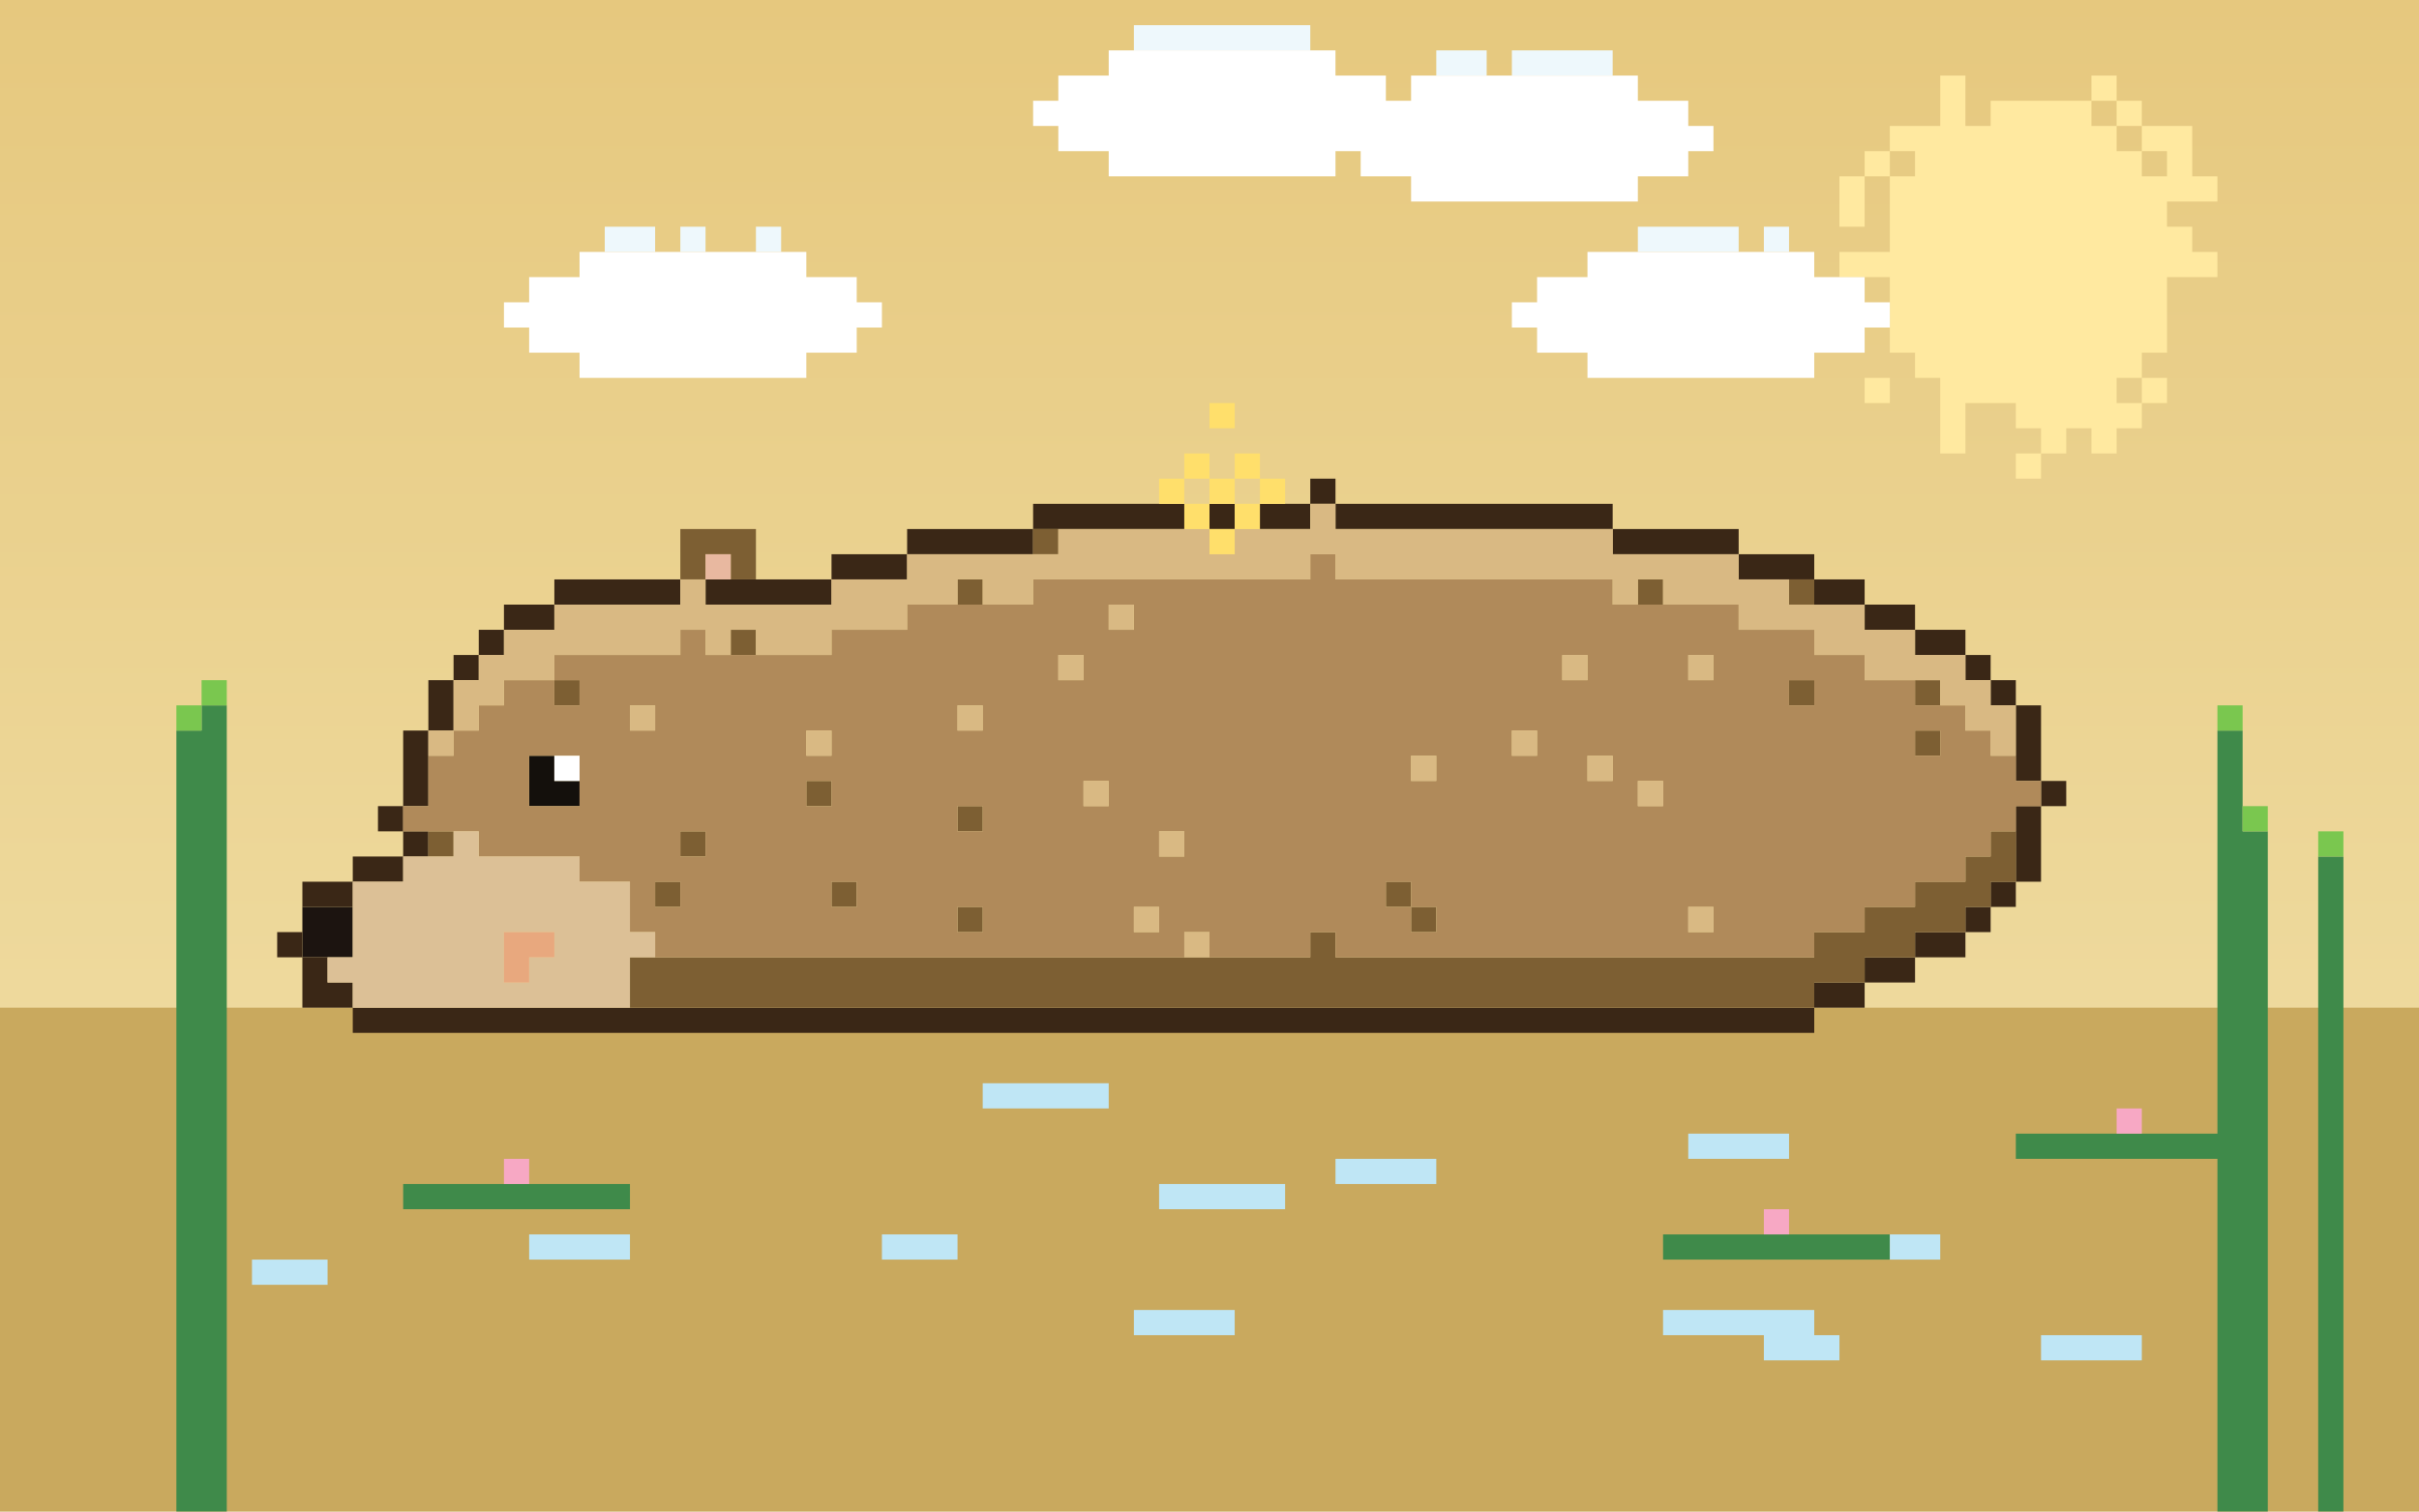
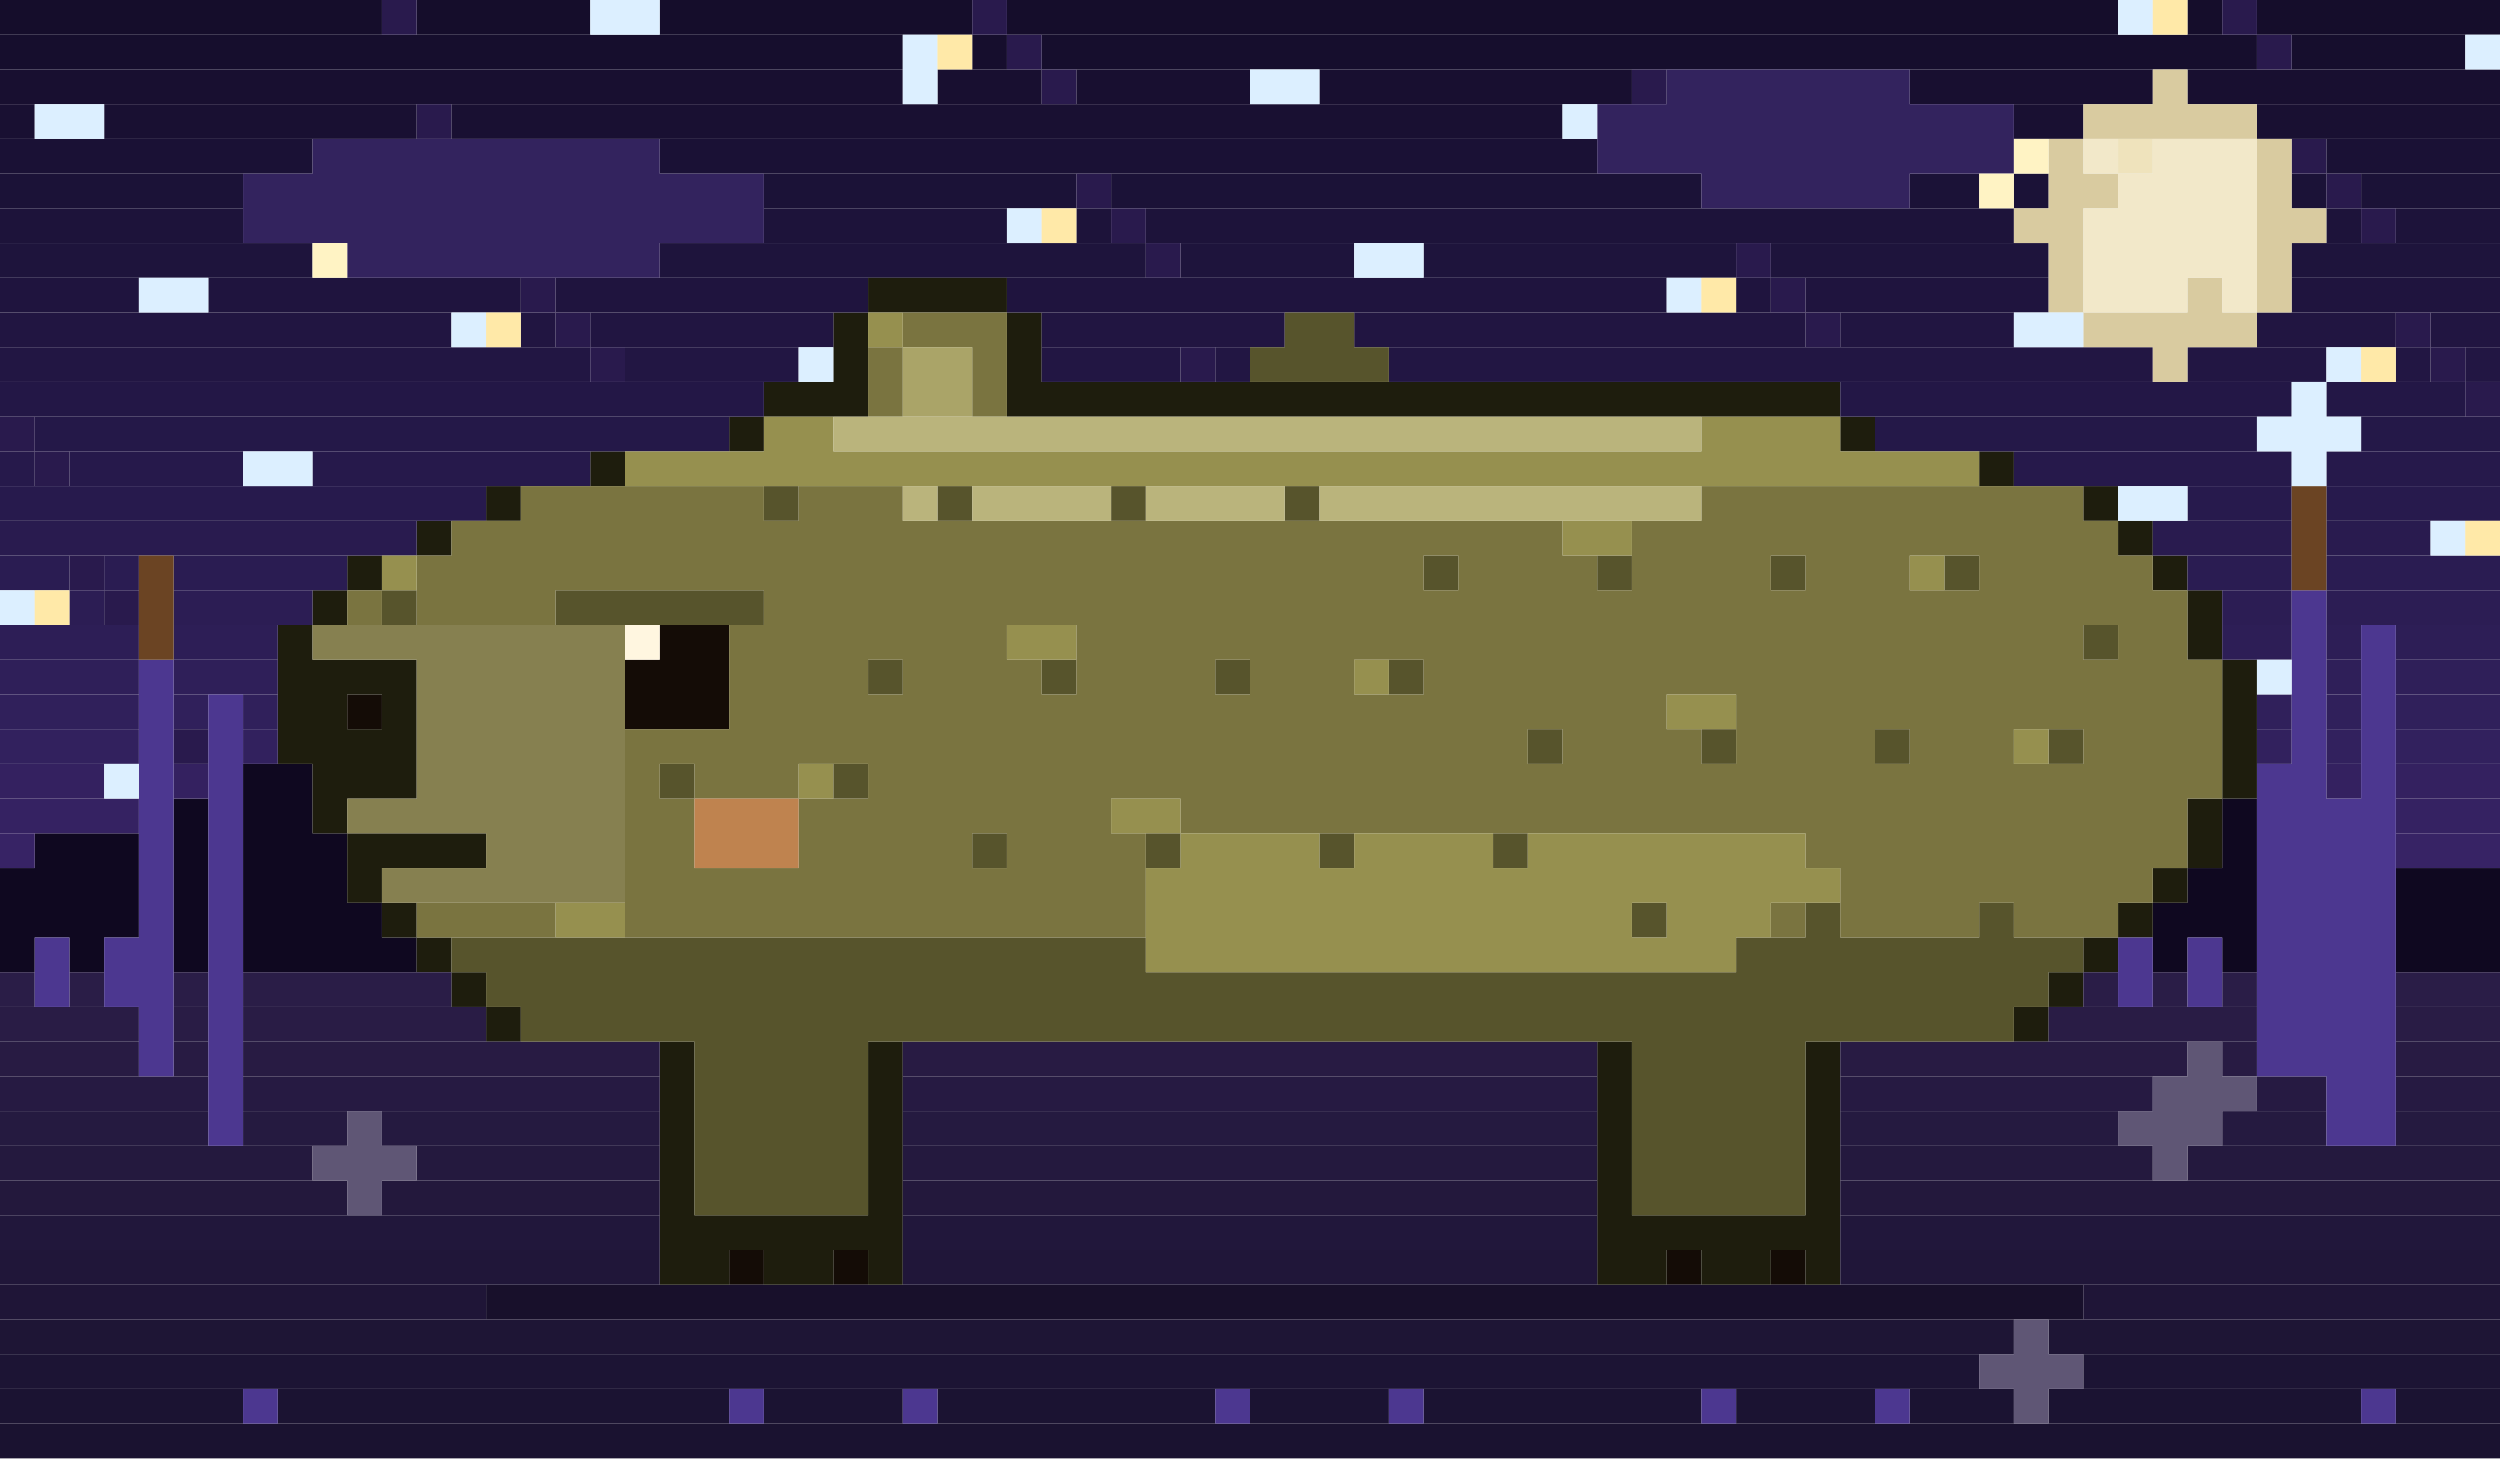
- <svg xmlns="http://www.w3.org/2000/svg" viewBox="0 0 480 300">
-   <defs>
-     <linearGradient id="g" x1="0" y1="0" x2="0" y2="1">
-       <stop offset="0" stop-color="#e6c87e" />
-       <stop offset="1" stop-color="#f2e2ac" />
-     </linearGradient>
-   </defs>
-   <rect width="480" height="300" fill="url(#g)" />
-   <rect y="200" width="480" height="100" fill="#c9a95e" />
-   <path fill="#14100c" d="M105 150h5v5H105zM105 155h10v5H105z" />
-   <path fill="#1c1410" d="M60 180h10v5H60zM60 185h10v5H60z" />
-   <path fill="#3a2716" d="M260 95h5v5H260zM205 100h30v5H205zM240 100h5v5H240zM250 100h10v5H250zM265 100h55v5H265zM180 105h25v5H180zM320 105h25v5H320zM165 110h15v5H165zM345 110h15v5H345zM110 115h25v5H110zM140 115h25v5H140zM360 115h10v5H360zM100 120h10v5H100zM370 120h10v5H370zM95 125h5v5H95zM380 125h10v5H380zM90 130h5v5H90zM390 130h5v5H390zM85 135h5v5H85zM395 135h5v5H395zM85 140h5v5H85zM400 140h5v5H400zM80 145h5v5H80zM400 145h5v5H400zM80 150h5v5H80zM400 150h5v5H400zM80 155h5v5H80zM405 155h5v5H405zM75 160h5v5H75zM400 160h5v5H400zM80 165h5v5H80zM400 165h5v5H400zM70 170h10v5H70zM400 170h5v5H400zM60 175h10v5H60zM395 175h5v5H395zM390 180h5v5H390zM55 185h5v5H55zM380 185h10v5H380zM60 190h5v5H60zM370 190h10v5H370zM60 195h10v5H60zM360 195h10v5H360zM70 200h290v5H70z" />
-   <path fill="#3f8a4a" d="M40 140h5v5H40zM35 145h10v5H35zM440 145h5v5H440zM35 150h10v5H35zM440 150h5v5H440zM35 155h10v5H35zM440 155h5v5H440zM35 160h10v5H35zM440 160h5v5H440zM35 165h10v5H35zM440 165h10v5H440zM35 170h10v5H35zM440 170h10v5H440zM460 170h5v5H460zM35 175h10v5H35zM440 175h10v5H440zM460 175h5v5H460zM35 180h10v5H35zM440 180h10v5H440zM460 180h5v5H460zM35 185h10v5H35zM440 185h10v5H440zM460 185h5v5H460zM35 190h10v5H35zM440 190h10v5H440zM460 190h5v5H460zM35 195h10v5H35zM440 195h10v5H440zM460 195h5v5H460zM35 200h10v5H35zM440 200h10v5H440zM460 200h5v5H460zM35 205h10v5H35zM440 205h10v5H440zM460 205h5v5H460zM35 210h10v5H35zM440 210h10v5H440zM460 210h5v5H460zM35 215h10v5H35zM440 215h10v5H440zM460 215h5v5H460zM35 220h10v5H35zM440 220h10v5H440zM460 220h5v5H460zM35 225h10v5H35zM400 225h50v5H400zM460 225h5v5H460zM35 230h10v5H35zM440 230h10v5H440zM460 230h5v5H460zM35 235h10v5H35zM80 235h45v5H80zM440 235h10v5H440zM460 235h5v5H460zM35 240h10v5H35zM440 240h10v5H440zM460 240h5v5H460zM35 245h10v5H35zM330 245h45v5H330zM440 245h10v5H440zM460 245h5v5H460zM35 250h10v5H35zM440 250h10v5H440zM460 250h5v5H460zM35 255h10v5H35zM440 255h10v5H440zM460 255h5v5H460zM35 260h10v5H35zM440 260h10v5H440zM460 260h5v5H460zM35 265h10v5H35zM440 265h10v5H440zM460 265h5v5H460zM35 270h10v5H35zM440 270h10v5H440zM460 270h5v5H460zM35 275h10v5H35zM440 275h10v5H440zM460 275h5v5H460zM35 280h10v5H35zM440 280h10v5H440zM460 280h5v5H460zM35 285h10v5H35zM440 285h10v5H440zM460 285h5v5H460zM35 290h10v5H35zM440 290h10v5H440zM460 290h5v5H460zM35 295h10v5H35zM440 295h10v5H440zM460 295h5v5H460z" />
-   <path fill="#7ac74f" d="M40 135h5v5H40zM35 140h5v5H35zM440 140h5v5H440zM445 160h5v5H445zM460 165h5v5H460z" />
-   <path fill="#7d5f33" d="M135 105h15v5H135zM205 105h5v5H205zM135 110h5v5H135zM145 110h5v5H145zM190 115h5v5H190zM325 115h5v5H325zM355 115h5v5H355zM145 125h5v5H145zM110 135h5v5H110zM355 135h5v5H355zM380 135h5v5H380zM380 145h5v5H380zM160 155h5v5H160zM190 160h5v5H190zM85 165h5v5H85zM135 165h5v5H135zM395 165h5v5H395zM390 170h10v5H390zM130 175h5v5H130zM165 175h5v5H165zM275 175h5v5H275zM380 175h15v5H380zM190 180h5v5H190zM280 180h5v5H280zM370 180h20v5H370zM260 185h5v5H260zM360 185h20v5H360zM125 190h245v5H125zM125 195h235v5H125z" />
-   <path fill="#b08a5a" d="M260 110h5v5H260zM205 115h115v5H205zM180 120h40v5H180zM225 120h120v5H225zM135 125h5v5H135zM165 125h195v5H165zM110 130h100v5H110zM215 130h95v5H215zM315 130h20v5H315zM340 130h30v5H340zM100 135h10v5H100zM115 135h240v5H115zM360 135h20v5H360zM95 140h30v5H95zM130 140h60v5H130zM195 140h195v5H195zM90 145h70v5H90zM165 145h135v5H165zM305 145h75v5H305zM385 145h10v5H385zM85 150h20v5H85zM115 150h165v5H115zM285 150h30v5H285zM320 150h80v5H320zM85 155h20v5H85zM115 155h45v5H115zM165 155h50v5H165zM220 155h105v5H220zM330 155h75v5H330zM80 160h110v5H80zM195 160h205v5H195zM95 165h40v5H95zM140 165h90v5H140zM235 165h160v5H235zM115 170h275v5H115zM125 175h5v5H125zM135 175h30v5H135zM170 175h105v5H170zM280 175h100v5H280zM125 180h65v5H125zM195 180h30v5H195zM230 180h50v5H230zM285 180h50v5H285zM340 180h30v5H340zM130 185h105v5H130zM240 185h20v5H240zM265 185h95v5H265z" />
-   <path fill="#bfe6f5" d="M195 215h25v5H195zM335 225h20v5H335zM265 230h20v5H265zM230 235h25v5H230zM105 245h20v5H105zM175 245h15v5H175zM375 245h10v5H375zM50 250h15v5H50zM225 260h20v5H225zM330 260h30v5H330zM350 265h15v5H350zM405 265h20v5H405z" />
-   <path fill="#d9b983" d="M260 100h5v5H260zM210 105h30v5H210zM245 105h75v5H245zM180 110h80v5H180zM265 110h80v5H265zM135 115h5v5H135zM165 115h25v5H165zM195 115h10v5H195zM320 115h5v5H320zM330 115h25v5H330zM110 120h70v5H110zM220 120h5v5H220zM345 120h25v5H345zM100 125h35v5H100zM140 125h5v5H140zM150 125h15v5H150zM360 125h20v5H360zM95 130h15v5H95zM210 130h5v5H210zM310 130h5v5H310zM335 130h5v5H335zM370 130h20v5H370zM90 135h10v5H90zM385 135h10v5H385zM90 140h5v5H90zM125 140h5v5H125zM190 140h5v5H190zM390 140h10v5H390zM85 145h5v5H85zM160 145h5v5H160zM300 145h5v5H300zM395 145h5v5H395zM280 150h5v5H280zM315 150h5v5H315zM215 155h5v5H215zM325 155h5v5H325zM230 165h5v5H230zM225 180h5v5H225zM335 180h5v5H335zM235 185h5v5H235z" />
-   <path fill="#dcc096" d="M90 165h5v5H90zM80 170h35v5H80zM70 175h55v5H70zM70 180h55v5H70zM70 185h30v5H70zM110 185h20v5H110zM65 190h35v5H65zM105 190h20v5H105zM70 195h55v5H70z" />
-   <path fill="#e8a87e" d="M100 185h10v5H100zM100 190h5v5H100z" />
-   <path fill="#e8b8a0" d="M140 110h5v5H140z" />
-   <path fill="#eef8fc" d="M225 5h35v5H225zM285 10h10v5H285zM300 10h20v5H300zM120 45h10v5H120zM135 45h5v5H135zM150 45h5v5H150zM325 45h20v5H325zM350 45h5v5H350z" />
-   <path fill="#f7a8c4" d="M420 220h5v5H420zM100 230h5v5H100zM350 240h5v5H350z" />
-   <path fill="#ffdf6b" d="M240 80h5v5H240zM235 90h5v5H235zM245 90h5v5H245zM230 95h5v5H230zM240 95h5v5H240zM250 95h5v5H250zM235 100h5v5H235zM245 100h5v5H245zM240 105h5v5H240z" />
-   <path fill="#ffe9a0" d="M385 15h5v5H385zM415 15h5v5H415zM385 20h5v5H385zM395 20h20v5H395zM420 20h5v5H420zM375 25h45v5H375zM425 25h10v5H425zM370 30h5v5H370zM380 30h45v5H380zM430 30h5v5H430zM365 35h5v5H365zM375 35h65v5H375zM365 40h5v5H365zM375 40h55v5H375zM375 45h60v5H375zM365 50h75v5H365zM375 55h55v5H375zM375 60h55v5H375zM375 65h55v5H375zM380 70h45v5H380zM370 75h5v5H370zM385 75h35v5H385zM425 75h5v5H425zM385 80h5v5H385zM400 80h25v5H400zM385 85h5v5H385zM405 85h5v5H405zM415 85h5v5H415zM400 90h5v5H400z" />
-   <path fill="#ffffff" d="M220 10h45v5H220zM210 15h65v5H210zM280 15h45v5H280zM205 20h130v5H205zM210 25h130v5H210zM220 30h45v5H220zM270 30h65v5H270zM280 35h45v5H280zM115 50h45v5H115zM315 50h45v5H315zM105 55h65v5H105zM305 55h65v5H305zM100 60h75v5H100zM300 60h75v5H300zM105 65h65v5H105zM305 65h65v5H305zM115 70h45v5H115zM315 70h45v5H315zM110 150h5v5H110z" />
+ <svg xmlns="http://www.w3.org/2000/svg" viewBox="0 0 432 252">
+   <path fill="#0f0820" d="M42 132h12v6H42zM30 138h6v6H30zM42 138h12v6H42zM384 138h6v6H384zM6 144h18v6H6zM30 144h6v6H30zM42 144h18v6H42zM384 144h6v6H384zM0 150h24v6H0zM30 150h6v6H30zM42 150h18v6H42zM378 150h12v6H378zM414 150h18v6H414zM0 156h24v6H0zM30 156h6v6H30zM42 156h24v6H42zM372 156h18v6H372zM414 156h18v6H414zM0 162h6v6H0zM12 162h6v6H12zM30 162h6v6H30zM42 162h30v6H42zM372 162h6v6H372zM384 162h6v6H384zM414 162h18v6H414z" />
+   <path fill="#140c06" d="M114 108h12v6H114zM108 114h18v6H108zM60 120h6v6H60zM108 120h18v6H108zM126 216h6v6H126zM144 216h6v6H144zM288 216h6v6H288zM306 216h6v6H306z" />
+   <path fill="#150d2b" d="M0 0h66v6H0zM72 0h30v6H72zM114 0h54v6H114zM174 0h192v6H174zM378 0h6v6H378zM390 0h42v6H390z" />
+   <path fill="#160e2d" d="M0 6h156v6H0zM168 6h6v6H168zM180 6h210v6H180zM396 6h30v6H396z" />
+   <path fill="#180f30" d="M0 12h156v6H0zM162 12h18v6H162zM186 12h30v6H186zM228 12h54v6H228zM330 12h42v6H330zM378 12h54v6H378z" />
+   <path fill="#18102b" d="M84 222h276v6H84z" />
+   <path fill="#191032" d="M0 18h6v6H0zM18 18h54v6H18zM78 18h192v6H78zM348 18h12v6H348zM390 18h42v6H390z" />
+   <path fill="#1a1135" d="M0 24h54v6H0zM114 24h162v6H114zM402 24h30v6H402z" />
+   <path fill="#1a1230" d="M0 246h432v6H0z" />
+   <path fill="#1b1237" d="M0 30h42v6H0zM132 30h54v6H132zM192 30h102v6H192zM330 30h12v6H330zM348 30h6v6H348zM396 30h6v6H396zM408 30h24v6H408z" />
+   <path fill="#1b1332" d="M0 240h42v6H0zM48 240h78v6H48zM132 240h24v6H132zM162 240h48v6H162zM216 240h24v6H216zM246 240h48v6H246zM300 240h24v6H300zM330 240h18v6H330zM354 240h54v6H354zM414 240h18v6H414z" />
+   <path fill="#1c1434" d="M0 234h342v6H0zM360 234h72v6H360z" />
+   <path fill="#1d133a" d="M0 36h42v6H0zM132 36h42v6H132zM186 36h6v6H186zM198 36h150v6H198zM402 36h6v6H402zM414 36h18v6H414z" />
+   <path fill="#1e143c" d="M0 42h54v6H0zM114 42h84v6H114zM204 42h30v6H204zM246 42h54v6H246zM306 42h48v6H306zM396 42h36v6H396z" />
+   <path fill="#1e1535" d="M0 228h348v6H0zM354 228h78v6H354z" />
+   <path fill="#1e1d0d" d="M150 48h24v6H150zM144 54h6v6H144zM174 54h6v6H174zM144 60h6v6H144zM174 60h6v6H174zM132 66h18v6H132zM174 66h144v6H174zM126 72h6v6H126zM318 72h6v6H318zM102 78h6v6H102zM342 78h6v6H342zM84 84h6v6H84zM360 84h6v6H360zM72 90h6v6H72zM366 90h6v6H366zM60 96h6v6H60zM372 96h6v6H372zM54 102h6v6H54zM378 102h6v6H378zM48 108h6v6H48zM378 108h6v6H378zM48 114h24v6H48zM384 114h6v6H384zM48 120h12v6H48zM66 120h6v6H66zM384 120h6v6H384zM48 126h24v6H48zM384 126h6v6H384zM54 132h18v6H54zM384 132h6v6H384zM54 138h6v6H54zM378 138h6v6H378zM60 144h24v6H60zM378 144h6v6H378zM60 150h6v6H60zM372 150h6v6H372zM66 156h6v6H66zM366 156h6v6H366zM72 162h6v6H72zM360 162h6v6H360zM78 168h6v6H78zM354 168h6v6H354zM84 174h6v6H84zM348 174h6v6H348zM114 180h6v6H114zM150 180h6v6H150zM276 180h6v6H276zM312 180h6v6H312zM114 186h6v6H114zM150 186h6v6H150zM276 186h6v6H276zM312 186h6v6H312zM114 192h6v6H114zM150 192h6v6H150zM276 192h6v6H276zM312 192h6v6H312zM114 198h6v6H114zM150 198h6v6H150zM276 198h6v6H276zM312 198h6v6H312zM114 204h6v6H114zM150 204h6v6H150zM276 204h6v6H276zM312 204h6v6H312zM114 210h42v6H114zM276 210h42v6H276zM114 216h12v6H114zM132 216h12v6H132zM150 216h6v6H150zM276 216h12v6H276zM294 216h12v6H294zM312 216h6v6H312z" />
+   <path fill="#1f143e" d="M0 48h24v6H0zM36 48h54v6H36zM96 48h54v6H96zM174 48h114v6H174zM300 48h6v6H300zM312 48h42v6H312zM396 48h36v6H396z" />
+   <path fill="#1f1537" d="M0 222h84v6H0zM360 222h72v6H360z" />
+   <path fill="#201639" d="M0 216h114v6H0zM156 216h120v6H156zM318 216h114v6H318z" />
+   <path fill="#211541" d="M0 54h78v6H0zM90 54h6v6H90zM102 54h42v6H102zM180 54h42v6H180zM234 54h78v6H234zM318 54h30v6H318zM390 54h24v6H390zM420 54h12v6H420z" />
+   <path fill="#21173b" d="M0 210h114v6H0zM156 210h120v6H156zM318 210h114v6H318z" />
+   <path fill="#221643" d="M0 60h102v6H0zM108 60h30v6H108zM180 60h24v6H180zM210 60h6v6H210zM240 60h132v6H240zM378 60h24v6H378zM414 60h6v6H414zM426 60h6v6H426z" />
+   <path fill="#231746" d="M0 66h132v6H0zM318 66h78v6H318zM402 66h24v6H402z" />
+   <path fill="#23183c" d="M0 204h60v6H0zM66 204h48v6H66zM156 204h120v6H156zM318 204h114v6H318z" />
+   <path fill="#241848" d="M6 72h120v6H6zM324 72h66v6H324zM408 72h24v6H408z" />
+   <path fill="#24193e" d="M0 198h54v6H0zM72 198h42v6H72zM156 198h120v6H156zM318 198h54v6H318zM378 198h54v6H378z" />
+   <path fill="#251a40" d="M0 192h36v6H0zM42 192h18v6H42zM66 192h48v6H66zM156 192h120v6H156zM318 192h48v6H318zM384 192h18v6H384zM414 192h18v6H414z" />
+   <path fill="#26194b" d="M0 78h6v6H0zM12 78h30v6H12zM54 78h48v6H54zM348 78h48v6H348zM402 78h30v6H402z" />
+   <path fill="#261a42" d="M0 186h36v6H0zM42 186h72v6H42zM156 186h120v6H156zM318 186h54v6H318zM390 186h12v6H390zM414 186h18v6H414z" />
+   <path fill="#271a4d" d="M0 84h84v6H0zM378 84h18v6H378zM402 84h30v6H402z" />
+   <path fill="#281b43" d="M0 180h24v6H0zM30 180h6v6H30zM42 180h72v6H42zM156 180h120v6H156zM318 180h60v6H318zM384 180h6v6H384zM414 180h18v6H414z" />
+   <path fill="#291a4d" d="M66 0h6v6H66zM168 0h6v6H168zM384 0h6v6H384zM174 6h6v6H174zM390 6h6v6H390zM180 12h6v6H180zM282 12h6v6H282zM72 18h6v6H72zM396 24h6v6H396zM186 30h6v6H186zM402 30h6v6H402zM192 36h6v6H192zM408 36h6v6H408zM198 42h6v6H198zM300 42h6v6H300zM90 48h6v6H90zM306 48h6v6H306zM96 54h6v6H96zM312 54h6v6H312zM414 54h6v6H414zM102 60h6v6H102zM204 60h6v6H204zM420 60h6v6H420zM426 66h6v6H426zM0 72h6v6H0zM6 78h6v6H6zM12 96h6v6H12zM18 102h6v6H18zM30 126h6v6H30z" />
+   <path fill="#291b4f" d="M0 90h72v6H0zM372 90h24v6H372zM402 90h18v6H402z" />
+   <path fill="#291c45" d="M0 174h24v6H0zM30 174h6v6H30zM42 174h42v6H42zM354 174h36v6H354zM414 174h18v6H414z" />
+   <path fill="#2a1c52" d="M0 96h12v6H0zM18 96h6v6H18zM30 96h30v6H30zM378 96h18v6H378zM402 96h30v6H402z" />
+   <path fill="#2a1d47" d="M0 168h6v6H0zM12 168h6v6H12zM30 168h6v6H30zM42 168h36v6H42zM360 168h6v6H360zM372 168h6v6H372zM384 168h6v6H384zM414 168h18v6H414z" />
+   <path fill="#2c1d54" d="M12 102h6v6H12zM30 102h24v6H30zM384 102h12v6H384zM402 102h30v6H402z" />
+   <path fill="#2d1e56" d="M0 108h24v6H0zM30 108h18v6H30zM384 108h12v6H384zM402 108h6v6H402zM414 108h18v6H414z" />
+   <path fill="#2f1f59" d="M0 114h24v6H0zM30 114h18v6H30zM402 114h6v6H402zM414 114h18v6H414z" />
+   <path fill="#30205b" d="M0 120h24v6H0zM30 120h6v6H30zM42 120h6v6H42zM390 120h6v6H390zM402 120h6v6H402zM414 120h18v6H414z" />
+   <path fill="#32215e" d="M0 126h24v6H0zM42 126h6v6H42zM390 126h6v6H390zM402 126h6v6H402zM414 126h18v6H414z" />
+   <path fill="#33235e" d="M288 12h42v6H288zM276 18h72v6H276zM54 24h60v6H54zM276 24h72v6H276zM42 30h90v6H42zM294 30h36v6H294zM42 36h90v6H42zM60 42h54v6H60z" />
+   <path fill="#342160" d="M0 132h18v6H0zM30 132h6v6H30zM402 132h6v6H402zM414 132h18v6H414z" />
+   <path fill="#352262" d="M0 138h24v6H0zM414 138h18v6H414z" />
+   <path fill="#372365" d="M0 144h6v6H0zM414 144h18v6H414z" />
+   <path fill="#4c3790" d="M396 102h6v6H396zM396 108h6v6H396zM408 108h6v6H408zM24 114h6v6H24zM396 114h6v6H396zM408 114h6v6H408zM24 120h6v6H24zM36 120h6v6H36zM396 120h6v6H396zM408 120h6v6H408zM24 126h6v6H24zM36 126h6v6H36zM396 126h6v6H396zM408 126h6v6H408zM24 132h6v6H24zM36 132h6v6H36zM390 132h12v6H390zM408 132h6v6H408zM24 138h6v6H24zM36 138h6v6H36zM390 138h24v6H390zM24 144h6v6H24zM36 144h6v6H36zM390 144h24v6H390zM24 150h6v6H24zM36 150h6v6H36zM390 150h24v6H390zM24 156h6v6H24zM36 156h6v6H36zM390 156h24v6H390zM6 162h6v6H6zM18 162h12v6H18zM36 162h6v6H36zM366 162h6v6H366zM378 162h6v6H378zM390 162h24v6H390zM6 168h6v6H6zM18 168h12v6H18zM36 168h6v6H36zM366 168h6v6H366zM378 168h6v6H378zM390 168h24v6H390zM24 174h6v6H24zM36 174h6v6H36zM390 174h24v6H390zM24 180h6v6H24zM36 180h6v6H36zM390 180h24v6H390zM36 186h6v6H36zM402 186h12v6H402zM36 192h6v6H36zM402 192h12v6H402zM42 240h6v6H42zM126 240h6v6H126zM156 240h6v6H156zM210 240h6v6H210zM240 240h6v6H240zM294 240h6v6H294zM324 240h6v6H324zM408 240h6v6H408z" />
+   <path fill="#57542c" d="M222 54h12v6H222zM216 60h24v6H216zM132 84h6v6H132zM162 84h6v6H162zM192 84h6v6H192zM222 84h6v6H222zM246 96h6v6H246zM276 96h6v6H276zM306 96h6v6H306zM336 96h6v6H336zM66 102h6v6H66zM96 102h36v6H96zM360 108h6v6H360zM150 114h6v6H150zM180 114h6v6H180zM210 114h6v6H210zM240 114h6v6H240zM264 126h6v6H264zM294 126h6v6H294zM324 126h6v6H324zM354 126h6v6H354zM114 132h6v6H114zM144 132h6v6H144zM168 144h6v6H168zM198 144h6v6H198zM228 144h6v6H228zM258 144h6v6H258zM282 156h6v6H282zM312 156h6v6H312zM342 156h6v6H342zM78 162h120v6H78zM300 162h60v6H300zM84 168h270v6H84zM90 174h258v6H90zM120 180h30v6H120zM282 180h30v6H282zM120 186h30v6H120zM282 186h30v6H282zM120 192h30v6H120zM282 192h30v6H282zM120 198h30v6H120zM282 198h30v6H282zM120 204h30v6H120zM282 204h30v6H282z" />
+   <path fill="#5f5675" d="M378 180h6v6H378zM372 186h18v6H372zM60 192h6v6H60zM366 192h18v6H366zM54 198h18v6H54zM372 198h6v6H372zM60 204h6v6H60zM348 228h6v6H348zM342 234h18v6H342zM348 240h6v6H348z" />
+   <path fill="#6b4423" d="M396 84h6v6H396zM396 90h6v6H396zM24 96h6v6H24zM396 96h6v6H396zM24 102h6v6H24zM24 108h6v6H24z" />
+   <path fill="#7a7440" d="M156 54h18v6H156zM150 60h6v6H150zM168 60h6v6H168zM150 66h6v6H150zM168 66h6v6H168zM90 84h42v6H90zM138 84h18v6H138zM294 84h66v6H294zM78 90h192v6H78zM282 90h84v6H282zM72 96h174v6H72zM252 96h24v6H252zM282 96h24v6H282zM312 96h18v6H312zM342 96h30v6H342zM60 102h6v6H60zM72 102h24v6H72zM132 102h246v6H132zM126 108h48v6H126zM186 108h174v6H186zM366 108h12v6H366zM126 114h24v6H126zM156 114h24v6H156zM186 114h24v6H186zM216 114h18v6H216zM246 114h138v6H246zM126 120h162v6H126zM300 120h84v6H300zM108 126h156v6H108zM270 126h24v6H270zM300 126h24v6H300zM330 126h18v6H330zM360 126h24v6H360zM108 132h6v6H108zM120 132h18v6H120zM150 132h234v6H150zM108 138h12v6H108zM138 138h54v6H138zM204 138h174v6H204zM108 144h12v6H108zM138 144h30v6H138zM174 144h24v6H174zM312 144h66v6H312zM108 150h90v6H108zM318 150h54v6H318zM72 156h24v6H72zM108 156h90v6H108zM306 156h6v6H306zM318 156h24v6H318zM348 156h18v6H348z" />
+   <path fill="#868050" d="M54 108h54v6H54zM72 114h36v6H72zM72 120h36v6H72zM72 126h36v6H72zM72 132h36v6H72zM60 138h48v6H60zM84 144h24v6H84zM66 150h42v6H66z" />
+   <path fill="#96904f" d="M150 54h6v6H150zM132 72h12v6H132zM294 72h24v6H294zM108 78h234v6H108zM270 90h12v6H270zM66 96h6v6H66zM330 96h6v6H330zM174 108h12v6H174zM234 114h6v6H234zM288 120h12v6H288zM348 126h6v6H348zM138 132h6v6H138zM192 138h12v6H192zM204 144h24v6H204zM234 144h24v6H234zM264 144h48v6H264zM198 150h120v6H198zM96 156h12v6H96zM198 156h84v6H198zM288 156h18v6H288zM198 162h102v6H198z" />
+   <path fill="#aaa468" d="M156 60h12v6H156zM156 66h12v6H156z" />
+   <path fill="#bab47c" d="M144 72h150v6H144zM156 84h6v6H156zM168 84h24v6H168zM198 84h24v6H198zM228 84h66v6H228z" />
+   <path fill="#bf834f" d="M120 138h18v6H120zM120 144h18v6H120z" />
+   <path fill="#d9cba0" d="M372 12h6v6H372zM360 18h30v6H360zM354 24h6v6H354zM390 24h6v6H390zM354 30h12v6H354zM390 30h6v6H390zM348 36h12v6H348zM390 36h12v6H390zM354 42h6v6H354zM390 42h6v6H390zM354 48h6v6H354zM378 48h6v6H378zM390 48h6v6H390zM360 54h30v6H360zM372 60h6v6H372z" />
+   <path fill="#dcefff" d="M102 0h12v6H102zM366 0h6v6H366zM156 6h6v6H156zM426 6h6v6H426zM156 12h6v6H156zM216 12h12v6H216zM6 18h12v6H6zM270 18h6v6H270zM174 36h6v6H174zM234 42h12v6H234zM24 48h12v6H24zM288 48h6v6H288zM78 54h6v6H78zM348 54h12v6H348zM138 60h6v6H138zM402 60h6v6H402zM396 66h6v6H396zM390 72h18v6H390zM42 78h12v6H42zM396 78h6v6H396zM366 84h12v6H366zM420 90h6v6H420zM0 102h6v6H0zM390 114h6v6H390zM18 132h6v6H18z" />
+   <path fill="#efe3bc" d="M366 24h6v6H366z" />
+   <path fill="#f2e8c9" d="M360 24h6v6H360zM372 24h18v6H372zM366 30h24v6H366zM360 36h30v6H360zM360 42h30v6H360zM360 48h18v6H360zM384 48h6v6H384z" />
+   <path fill="#ffe9a8" d="M372 0h6v6H372zM162 6h6v6H162zM180 36h6v6H180zM294 48h6v6H294zM84 54h6v6H84zM408 60h6v6H408zM426 90h6v6H426zM6 102h6v6H6z" />
+   <path fill="#fff3c4" d="M348 24h6v6H348zM342 30h6v6H342zM54 42h6v6H54z" />
+   <path fill="#fff6e0" d="M108 108h6v6H108z" />
</svg>
